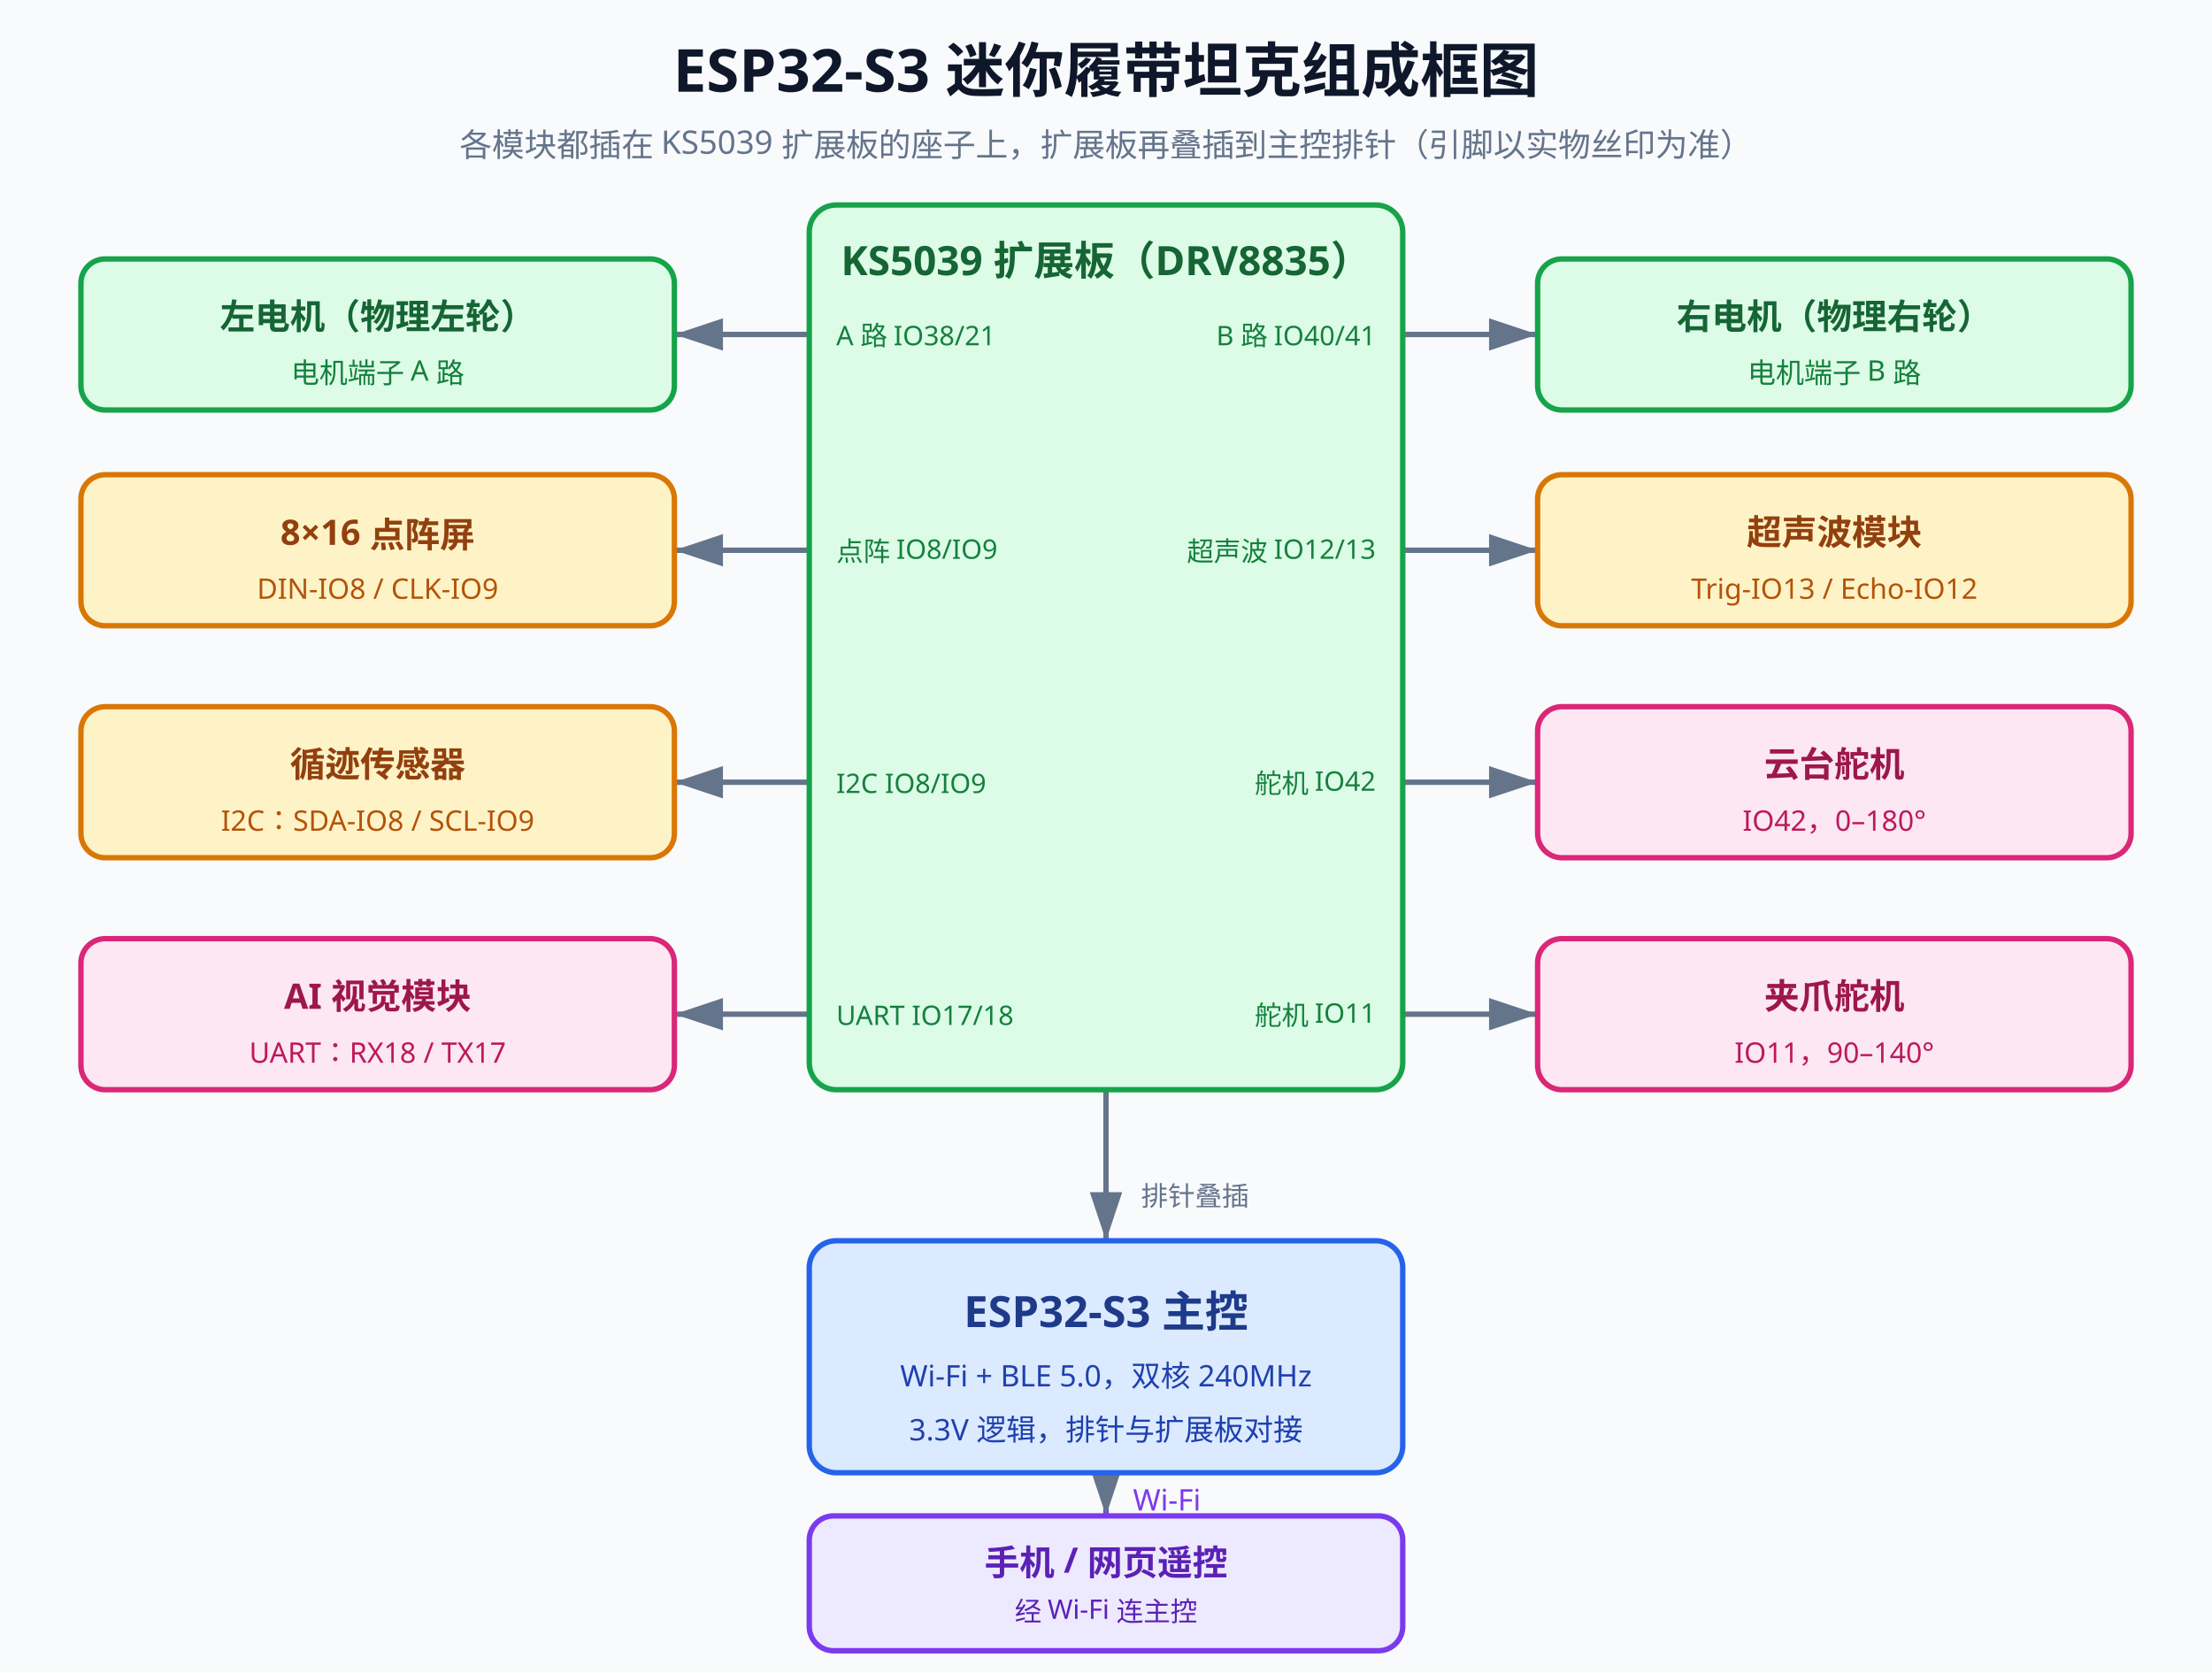
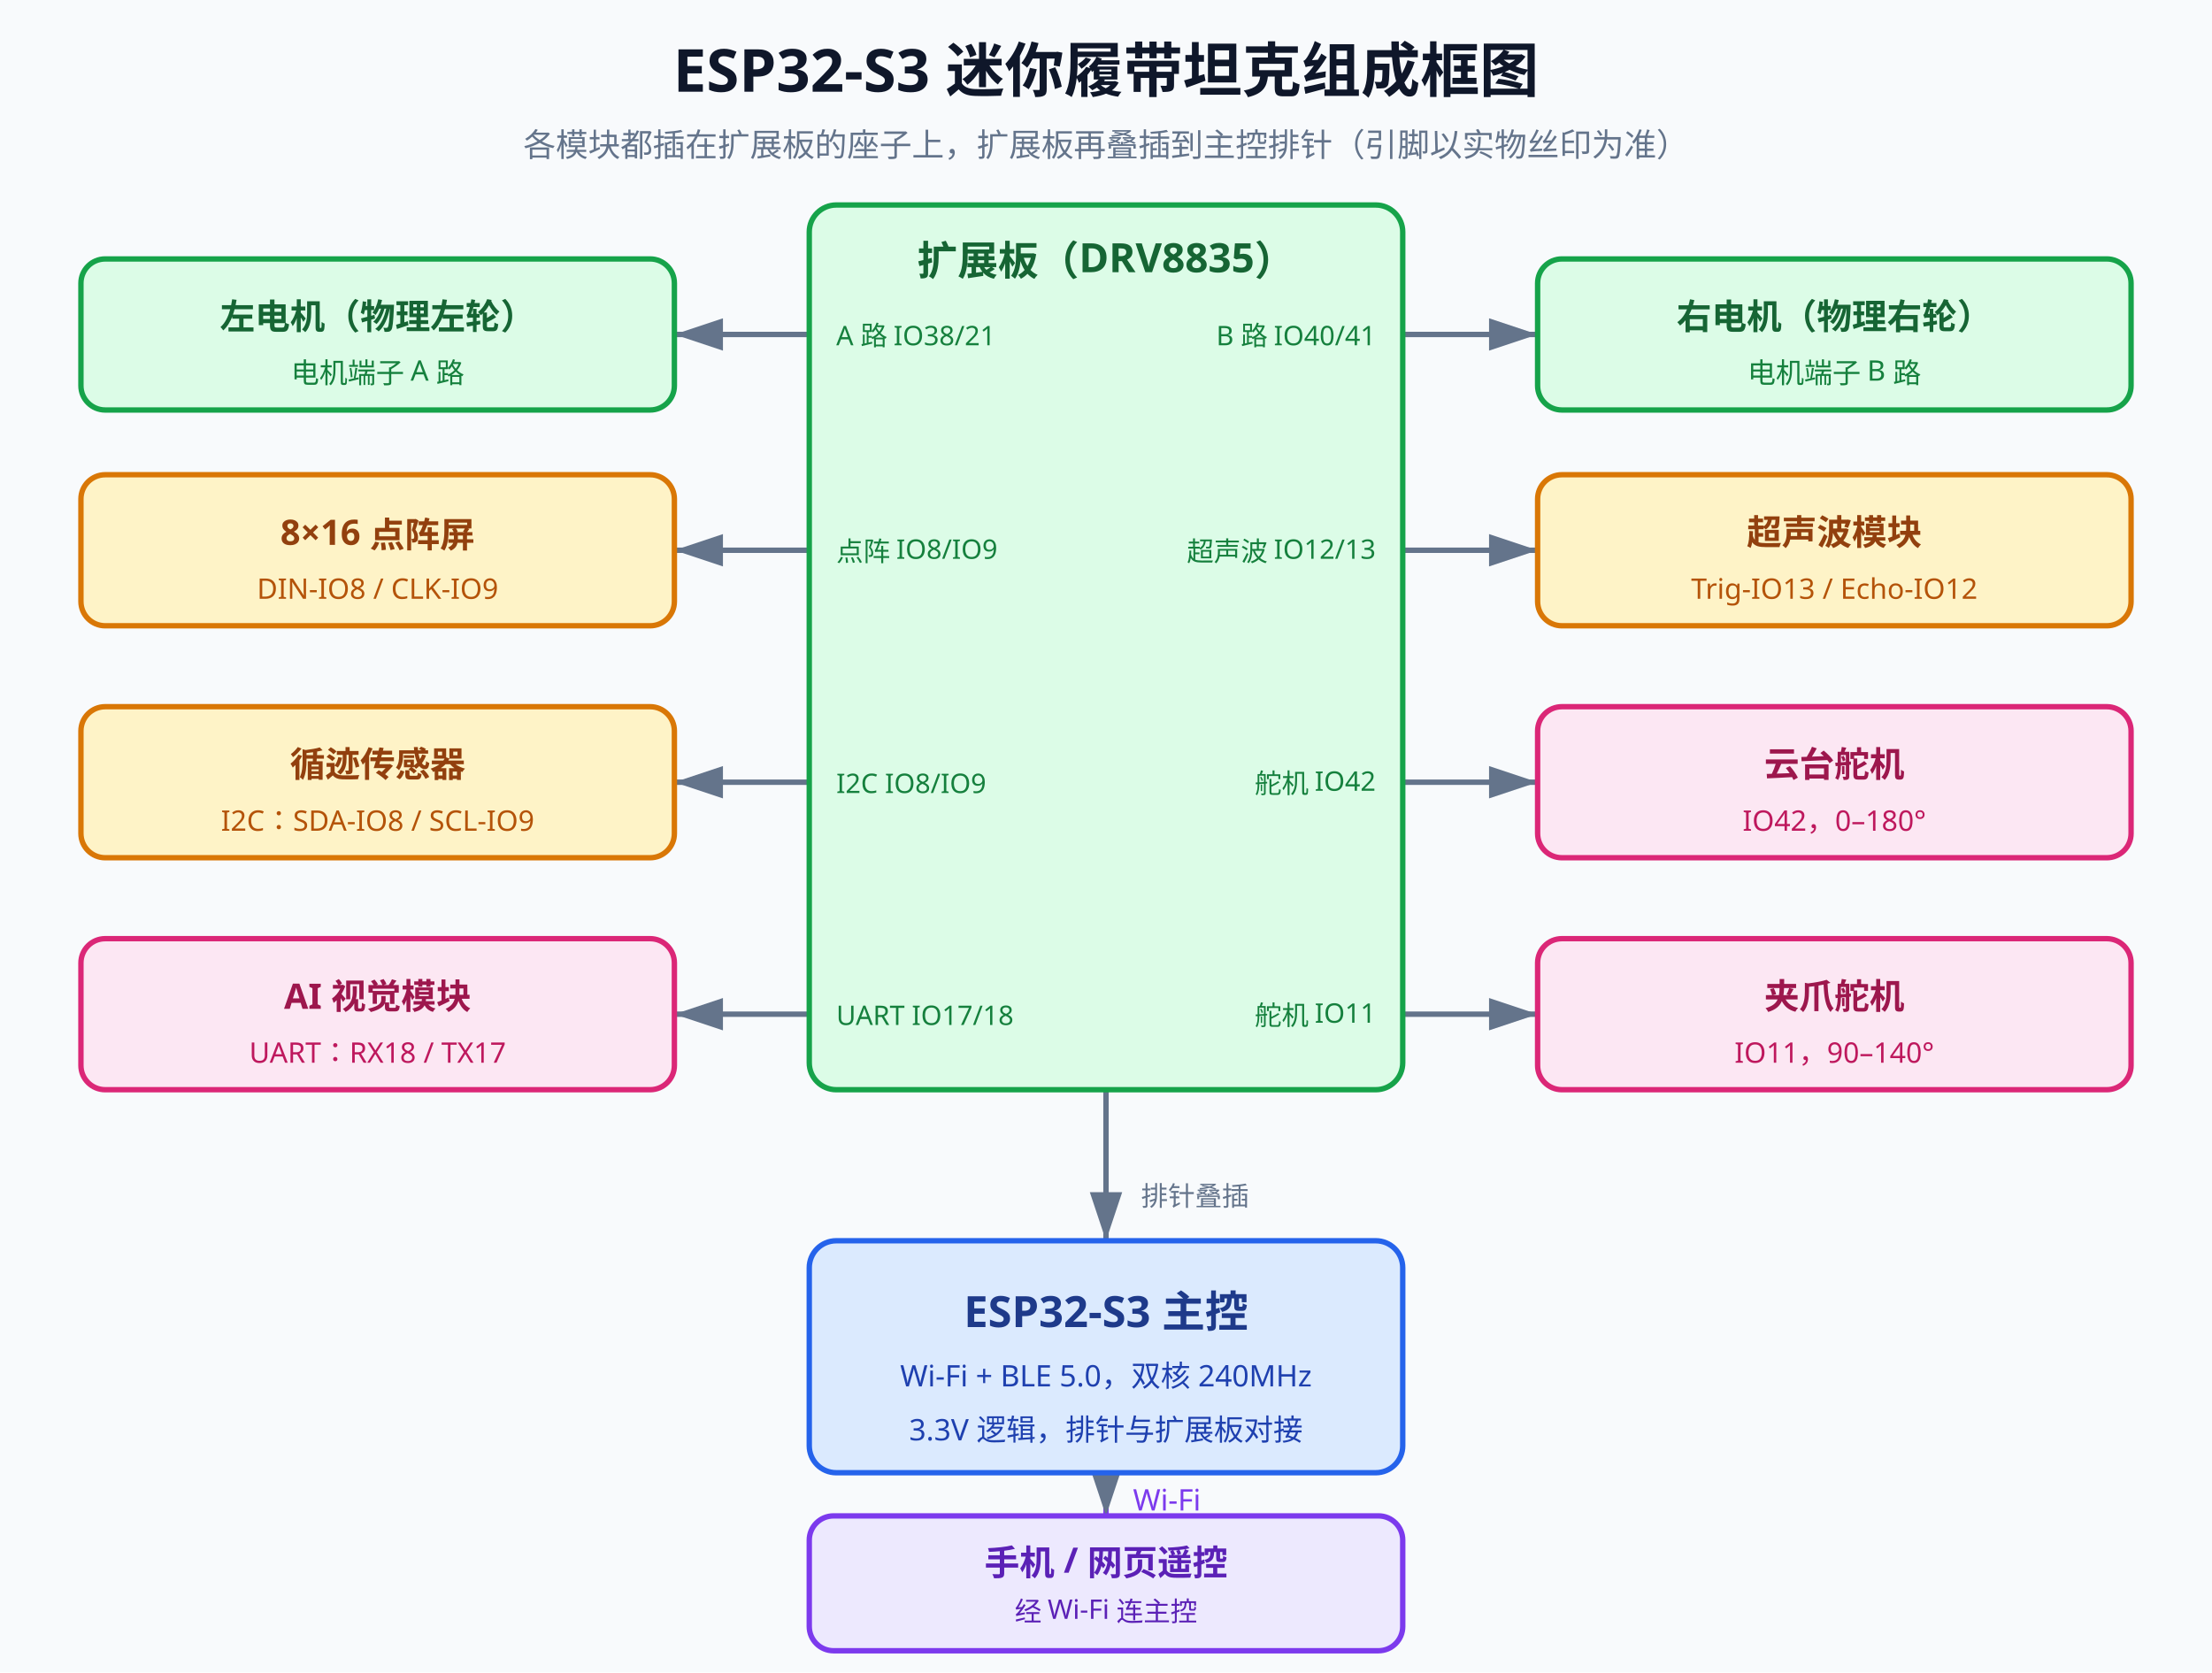
<svg xmlns="http://www.w3.org/2000/svg" viewBox="0 0 820 620" width="820" height="620" font-family="Microsoft YaHei, PingFang SC, sans-serif">
  <defs>
    <marker id="arrow" markerWidth="10" markerHeight="10" refX="9" refY="3" orient="auto" markerUnits="strokeWidth">
      <path d="M0,0 L0,6 L9,3 z" fill="#64748b" />
    </marker>
  </defs>
  <rect width="820" height="620" fill="#f8fafc" />
  <text x="410" y="34" text-anchor="middle" font-size="22" font-weight="bold" fill="#0f172a">ESP32-S3 迷你履带坦克组成框图</text>
-   <text x="410" y="58" text-anchor="middle" font-size="12" fill="#64748b">各模块都插在 KS5039 扩展板的座子上，扩展板再叠插到主控排针（引脚以实物丝印为准）</text>
+   <text x="410" y="58" text-anchor="middle" font-size="12" fill="#64748b">各模块都插在扩展板的座子上，扩展板再叠插到主控排针（引脚以实物丝印为准）</text>
  <g stroke="#64748b" stroke-width="2" fill="none" marker-end="url(#arrow)">
    <path d="M300,124 L250,124" />
    <path d="M300,204 L250,204" />
    <path d="M300,290 L250,290" />
    <path d="M300,376 L250,376" />
    <path d="M520,124 L570,124" />
    <path d="M520,204 L570,204" />
    <path d="M520,290 L570,290" />
    <path d="M520,376 L570,376" />
    <path d="M410,404 L410,460" />
  </g>
  <path d="M410,546 L410,562" stroke="#7c3aed" stroke-width="2" stroke-dasharray="7 5" fill="none" marker-end="url(#arrow)" />
  <text x="420" y="560" font-size="11" fill="#7c3aed">Wi-Fi</text>
  <rect x="300" y="76" width="220" height="328" rx="10" fill="#dcfce7" stroke="#16a34a" stroke-width="2" />
-   <text x="410" y="102" text-anchor="middle" font-size="15" font-weight="bold" fill="#166534">KS5039 扩展板（DRV8835）</text>
+   <text x="410" y="102" text-anchor="middle" font-size="15" font-weight="bold" fill="#166534">扩展板（DRV8835）</text>
  <text x="310" y="128" font-size="10" fill="#15803d">A 路 IO38/21</text>
  <text x="510" y="128" text-anchor="end" font-size="10" fill="#15803d">B 路 IO40/41</text>
  <text x="310" y="208" font-size="10" fill="#15803d">点阵 IO8/IO9</text>
  <text x="510" y="208" text-anchor="end" font-size="10" fill="#15803d">超声波 IO12/13</text>
  <text x="310" y="294" font-size="10" fill="#15803d">I2C IO8/IO9</text>
  <text x="510" y="294" text-anchor="end" font-size="10" fill="#15803d">舵机 IO42</text>
  <text x="310" y="380" font-size="10" fill="#15803d">UART IO17/18</text>
  <text x="510" y="380" text-anchor="end" font-size="10" fill="#15803d">舵机 IO11</text>
  <rect x="300" y="460" width="220" height="86" rx="10" fill="#dbeafe" stroke="#2563eb" stroke-width="2" />
  <text x="410" y="492" text-anchor="middle" font-size="16" font-weight="bold" fill="#1e3a8a">ESP32-S3 主控</text>
  <text x="410" y="514" text-anchor="middle" font-size="11" fill="#1e40af">Wi-Fi + BLE 5.0，双核 240MHz</text>
  <text x="410" y="534" text-anchor="middle" font-size="11" fill="#1e40af">3.3V 逻辑，排针与扩展板对接</text>
  <text x="423" y="447" font-size="10" fill="#64748b">排针叠插</text>
  <rect x="30" y="96" width="220" height="56" rx="9" fill="#dcfce7" stroke="#16a34a" stroke-width="2" />
  <text x="140" y="122" text-anchor="middle" font-size="13" font-weight="bold" fill="#166534">左电机（物理左轮）</text>
  <text x="140" y="142" text-anchor="middle" font-size="10.5" fill="#15803d">电机端子 A 路</text>
  <rect x="30" y="176" width="220" height="56" rx="9" fill="#fef3c7" stroke="#d97706" stroke-width="2" />
  <text x="140" y="202" text-anchor="middle" font-size="13" font-weight="bold" fill="#92400e">8×16 点阵屏</text>
  <text x="140" y="222" text-anchor="middle" font-size="10.5" fill="#b45309">DIN-IO8 / CLK-IO9</text>
  <rect x="30" y="262" width="220" height="56" rx="9" fill="#fef3c7" stroke="#d97706" stroke-width="2" />
  <text x="140" y="288" text-anchor="middle" font-size="13" font-weight="bold" fill="#92400e">循迹传感器</text>
  <text x="140" y="308" text-anchor="middle" font-size="10.5" fill="#b45309">I2C：SDA-IO8 / SCL-IO9</text>
  <rect x="30" y="348" width="220" height="56" rx="9" fill="#fce7f3" stroke="#db2777" stroke-width="2" />
  <text x="140" y="374" text-anchor="middle" font-size="13" font-weight="bold" fill="#9d174d">AI 视觉模块</text>
  <text x="140" y="394" text-anchor="middle" font-size="10.5" fill="#be185d">UART：RX18 / TX17</text>
  <rect x="570" y="96" width="220" height="56" rx="9" fill="#dcfce7" stroke="#16a34a" stroke-width="2" />
  <text x="680" y="122" text-anchor="middle" font-size="13" font-weight="bold" fill="#166534">右电机（物理右轮）</text>
  <text x="680" y="142" text-anchor="middle" font-size="10.5" fill="#15803d">电机端子 B 路</text>
  <rect x="570" y="176" width="220" height="56" rx="9" fill="#fef3c7" stroke="#d97706" stroke-width="2" />
  <text x="680" y="202" text-anchor="middle" font-size="13" font-weight="bold" fill="#92400e">超声波模块</text>
  <text x="680" y="222" text-anchor="middle" font-size="10.5" fill="#b45309">Trig-IO13 / Echo-IO12</text>
  <rect x="570" y="262" width="220" height="56" rx="9" fill="#fce7f3" stroke="#db2777" stroke-width="2" />
  <text x="680" y="288" text-anchor="middle" font-size="13" font-weight="bold" fill="#9d174d">云台舵机</text>
  <text x="680" y="308" text-anchor="middle" font-size="10.5" fill="#be185d">IO42，0–180°</text>
  <rect x="570" y="348" width="220" height="56" rx="9" fill="#fce7f3" stroke="#db2777" stroke-width="2" />
  <text x="680" y="374" text-anchor="middle" font-size="13" font-weight="bold" fill="#9d174d">夹爪舵机</text>
  <text x="680" y="394" text-anchor="middle" font-size="10.5" fill="#be185d">IO11，90–140°</text>
  <rect x="300" y="562" width="220" height="50" rx="9" fill="#ede9fe" stroke="#7c3aed" stroke-width="2" />
  <text x="410" y="584" text-anchor="middle" font-size="13" font-weight="bold" fill="#5b21b6">手机 / 网页遥控</text>
  <text x="410" y="601" text-anchor="middle" font-size="10" fill="#5b21b6">经 Wi-Fi 连主控</text>
</svg>
